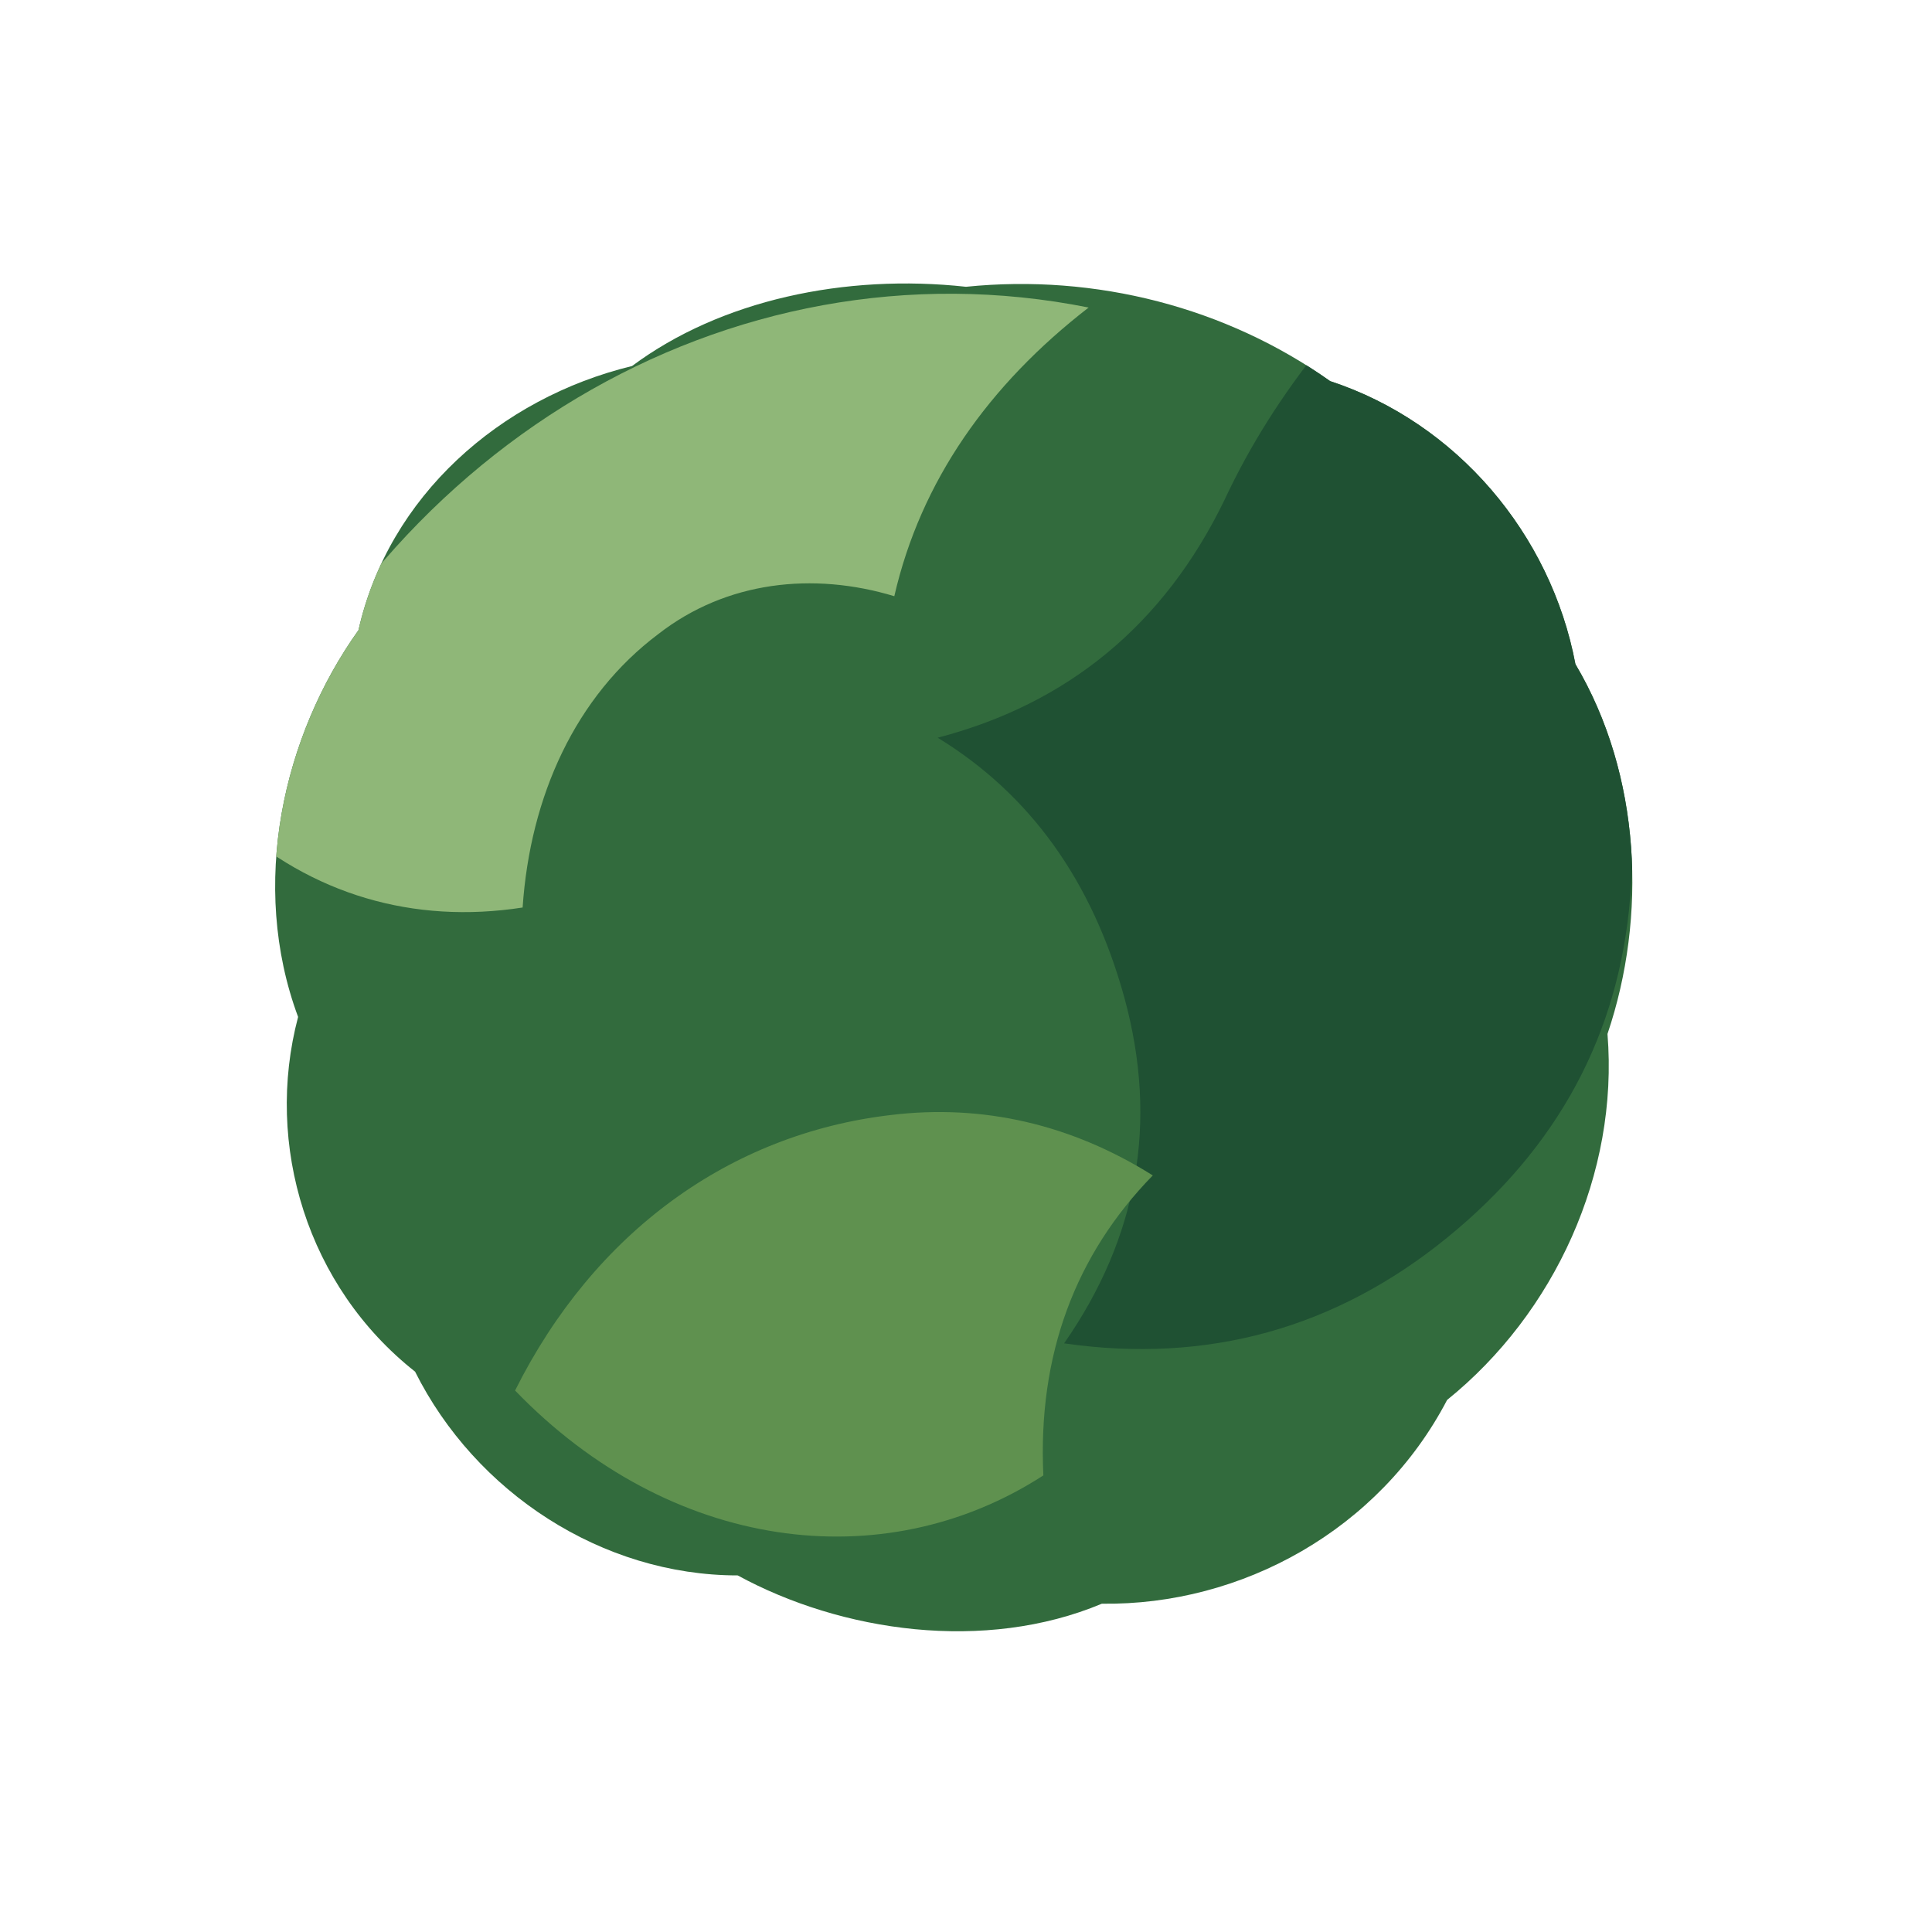
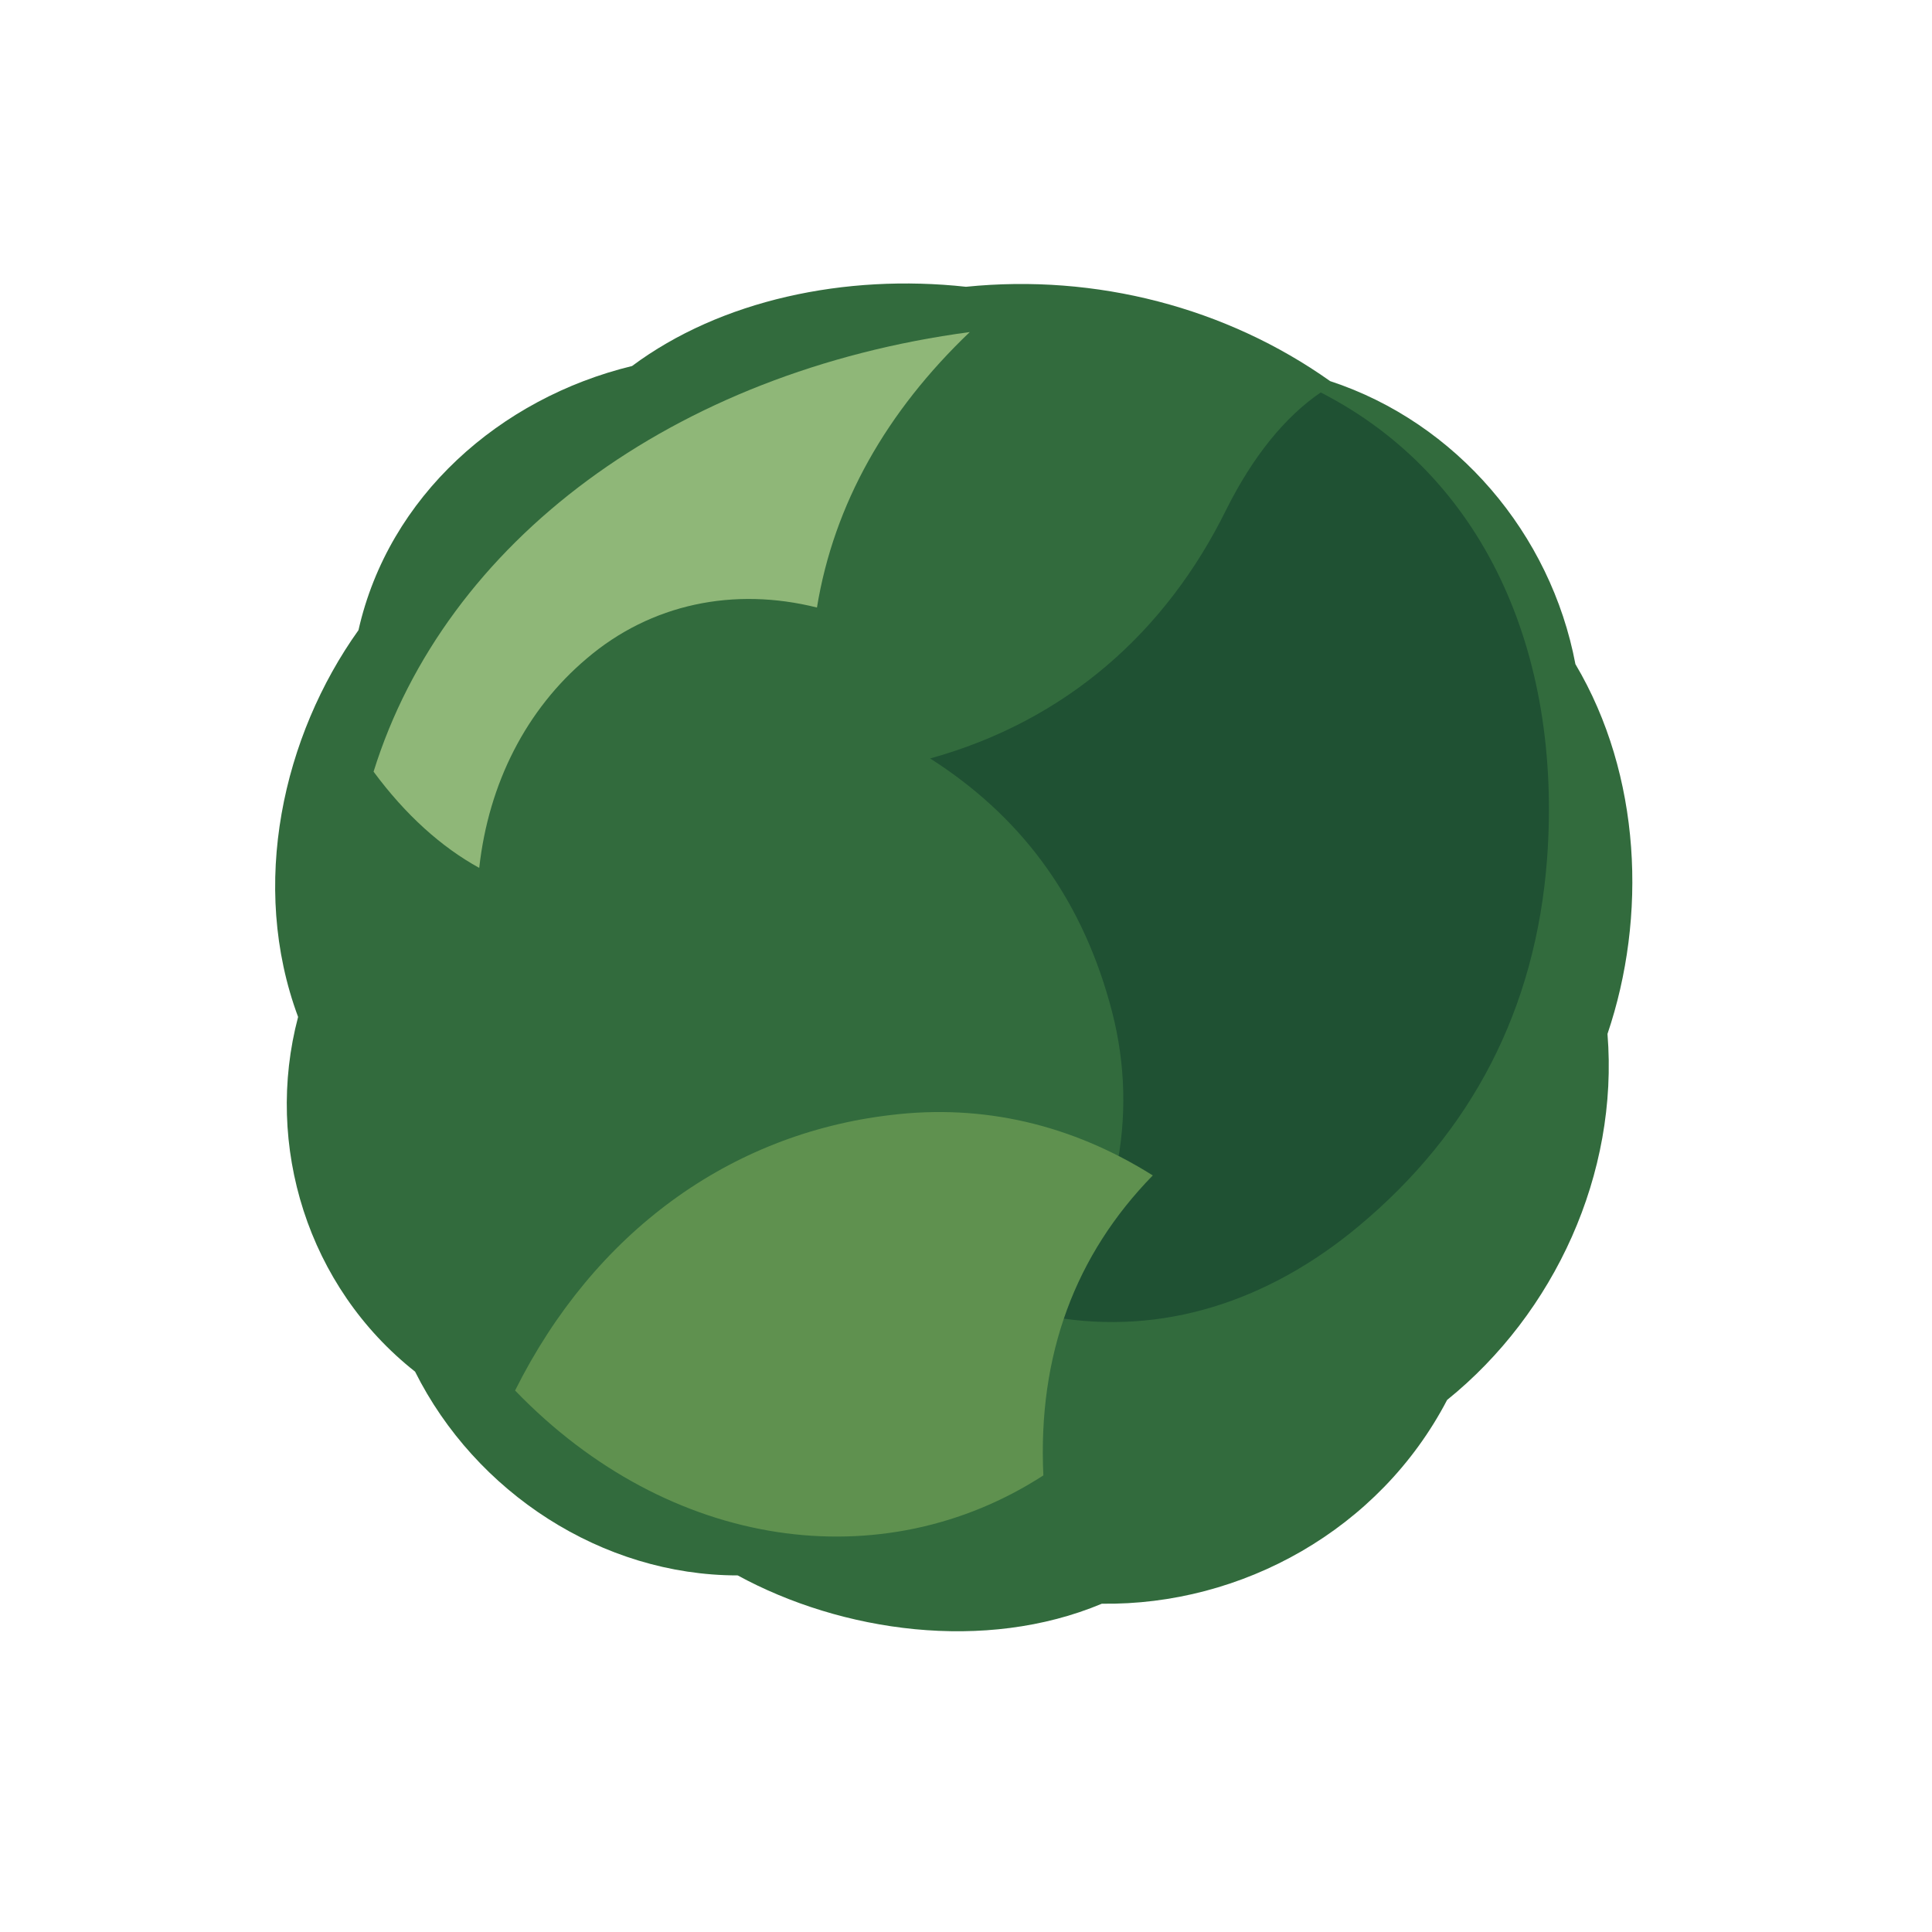
<svg xmlns="http://www.w3.org/2000/svg" viewBox="0 0 1024 1024">
-   <defs>
-     <clipPath id="ball">
-       <path d="M512 152C581 145 650 163 705 202C772 224 822 283 835 352C870 411 873 486 852 548C858 622 824 696 767 742C731 811 658 851 584 850C522 876 446 865 391 835C319 835 252 791 220 727C163 682 140 607 158 539C132 469 150 390 190 334C206 263 265 211 335 194C382 159 448 145 512 152Z" />
-     </clipPath>
-   </defs>
  <path d="M512 152C581 145 650 163 705 202C772 224 822 283 835 352C870 411 873 486 852 548C858 622 824 696 767 742C731 811 658 851 584 850C522 876 446 865 391 835C319 835 252 791 220 727C163 682 140 607 158 539C132 469 150 390 190 334C206 263 265 211 335 194C382 159 448 145 512 152Z" fill="#326B3D" />
-   <g clip-path="url(#ball)">
-     <path d="M122 435C196 238 387 125 577 163C524 204 488 255 474 316C431 303 385 308 349 336C305 369 281 422 277 481C219 490 165 474 122 435Z" fill="#8FB778" />
-     <path d="M699 185C814 240 875 354 864 476C858 548 826 608 767 656C708 704 640 723 564 712C603 656 614 595 596 529C579 467 546 421 497 391C566 373 617 331 649 265C663 235 680 209 699 185Z" fill="#1F5133" />
-     <path d="M273 737C315 653 387 601 472 591C521 585 568 596 611 623C570 665 550 718 553 782C468 837 355 822 273 737Z" fill="#5F914F" />
-   </g>
+   <path d="M198 409C236 287 357 197 514 176C470 218 442 267 433 322C389 311 345 320 311 349C279 376 259 415 254 460C234 449 215 432 198 409Z" fill="#8FB778" />
+   <path d="M700 208C786 252 828 345 820 455C814 535 780 600 720 650C672 690 616 708 558 698C594 644 604 587 588 531C572 474 540 432 493 402C565 382 618 335 650 270C664 242 681 221 700 208Z" fill="#1F5133" />
+   <path d="M273 737C315 653 387 601 472 591C521 585 568 596 611 623C570 665 550 718 553 782C468 837 355 822 273 737Z" fill="#5F914F" />
</svg>
